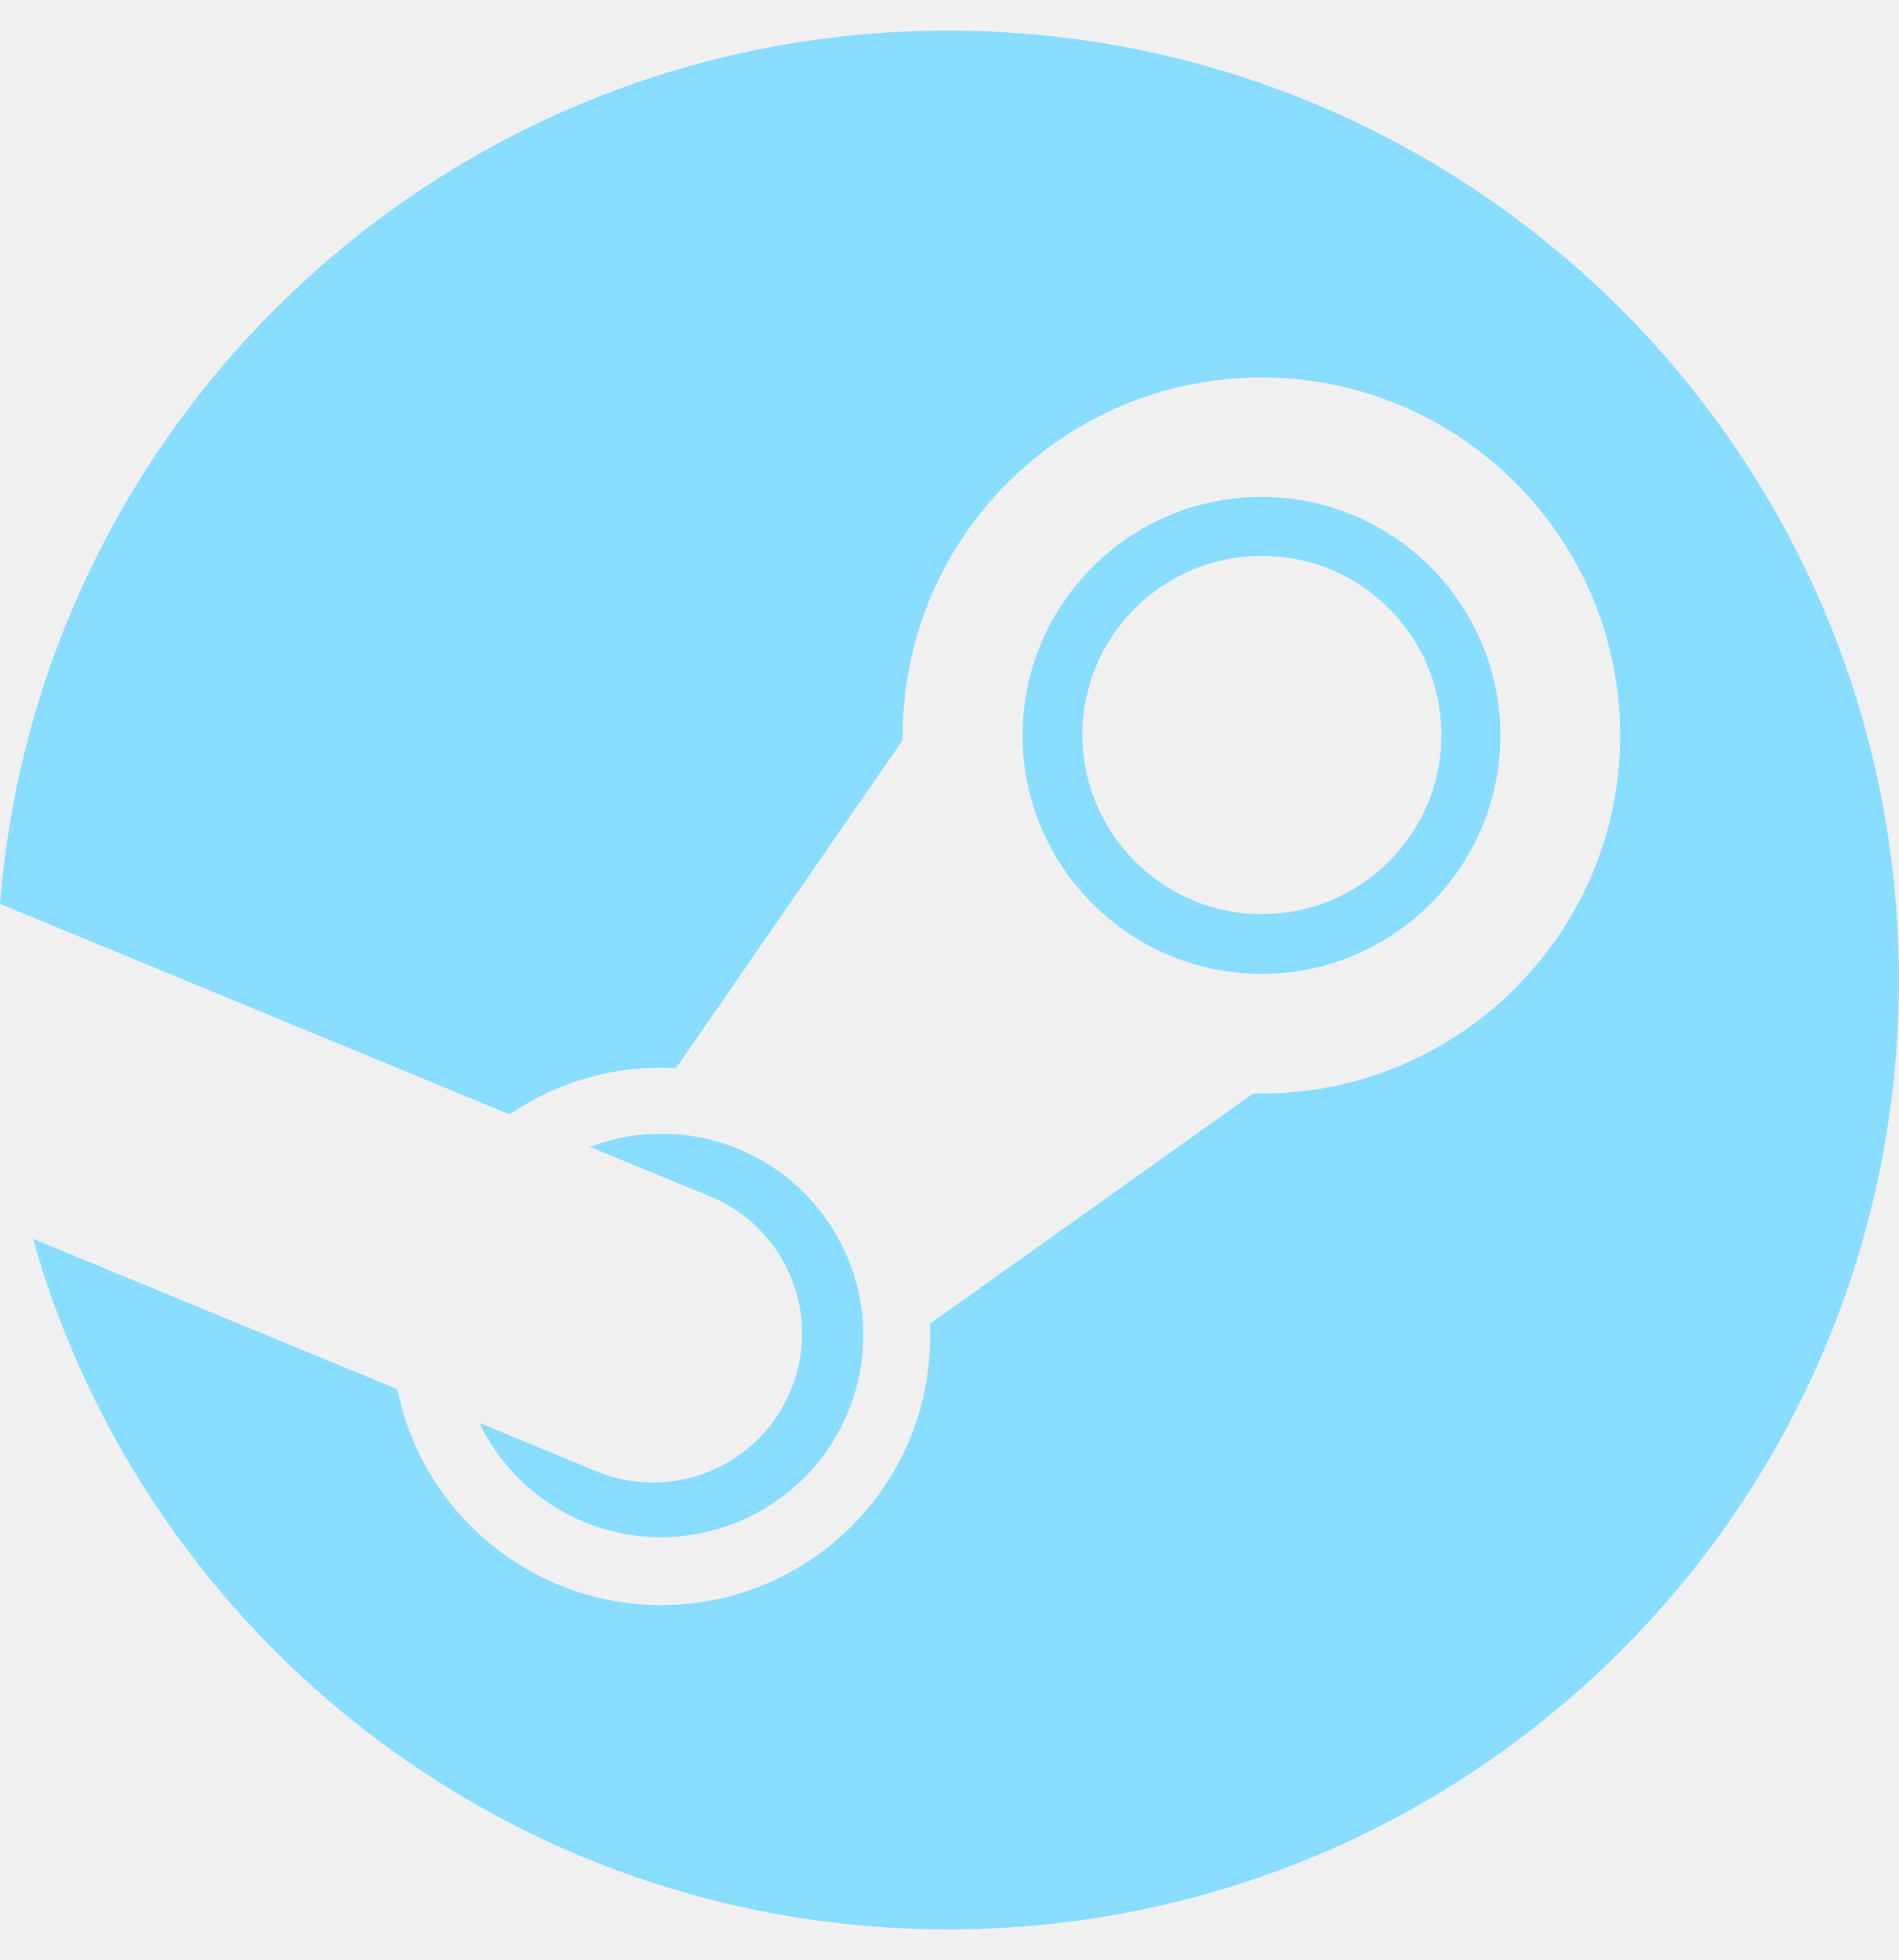
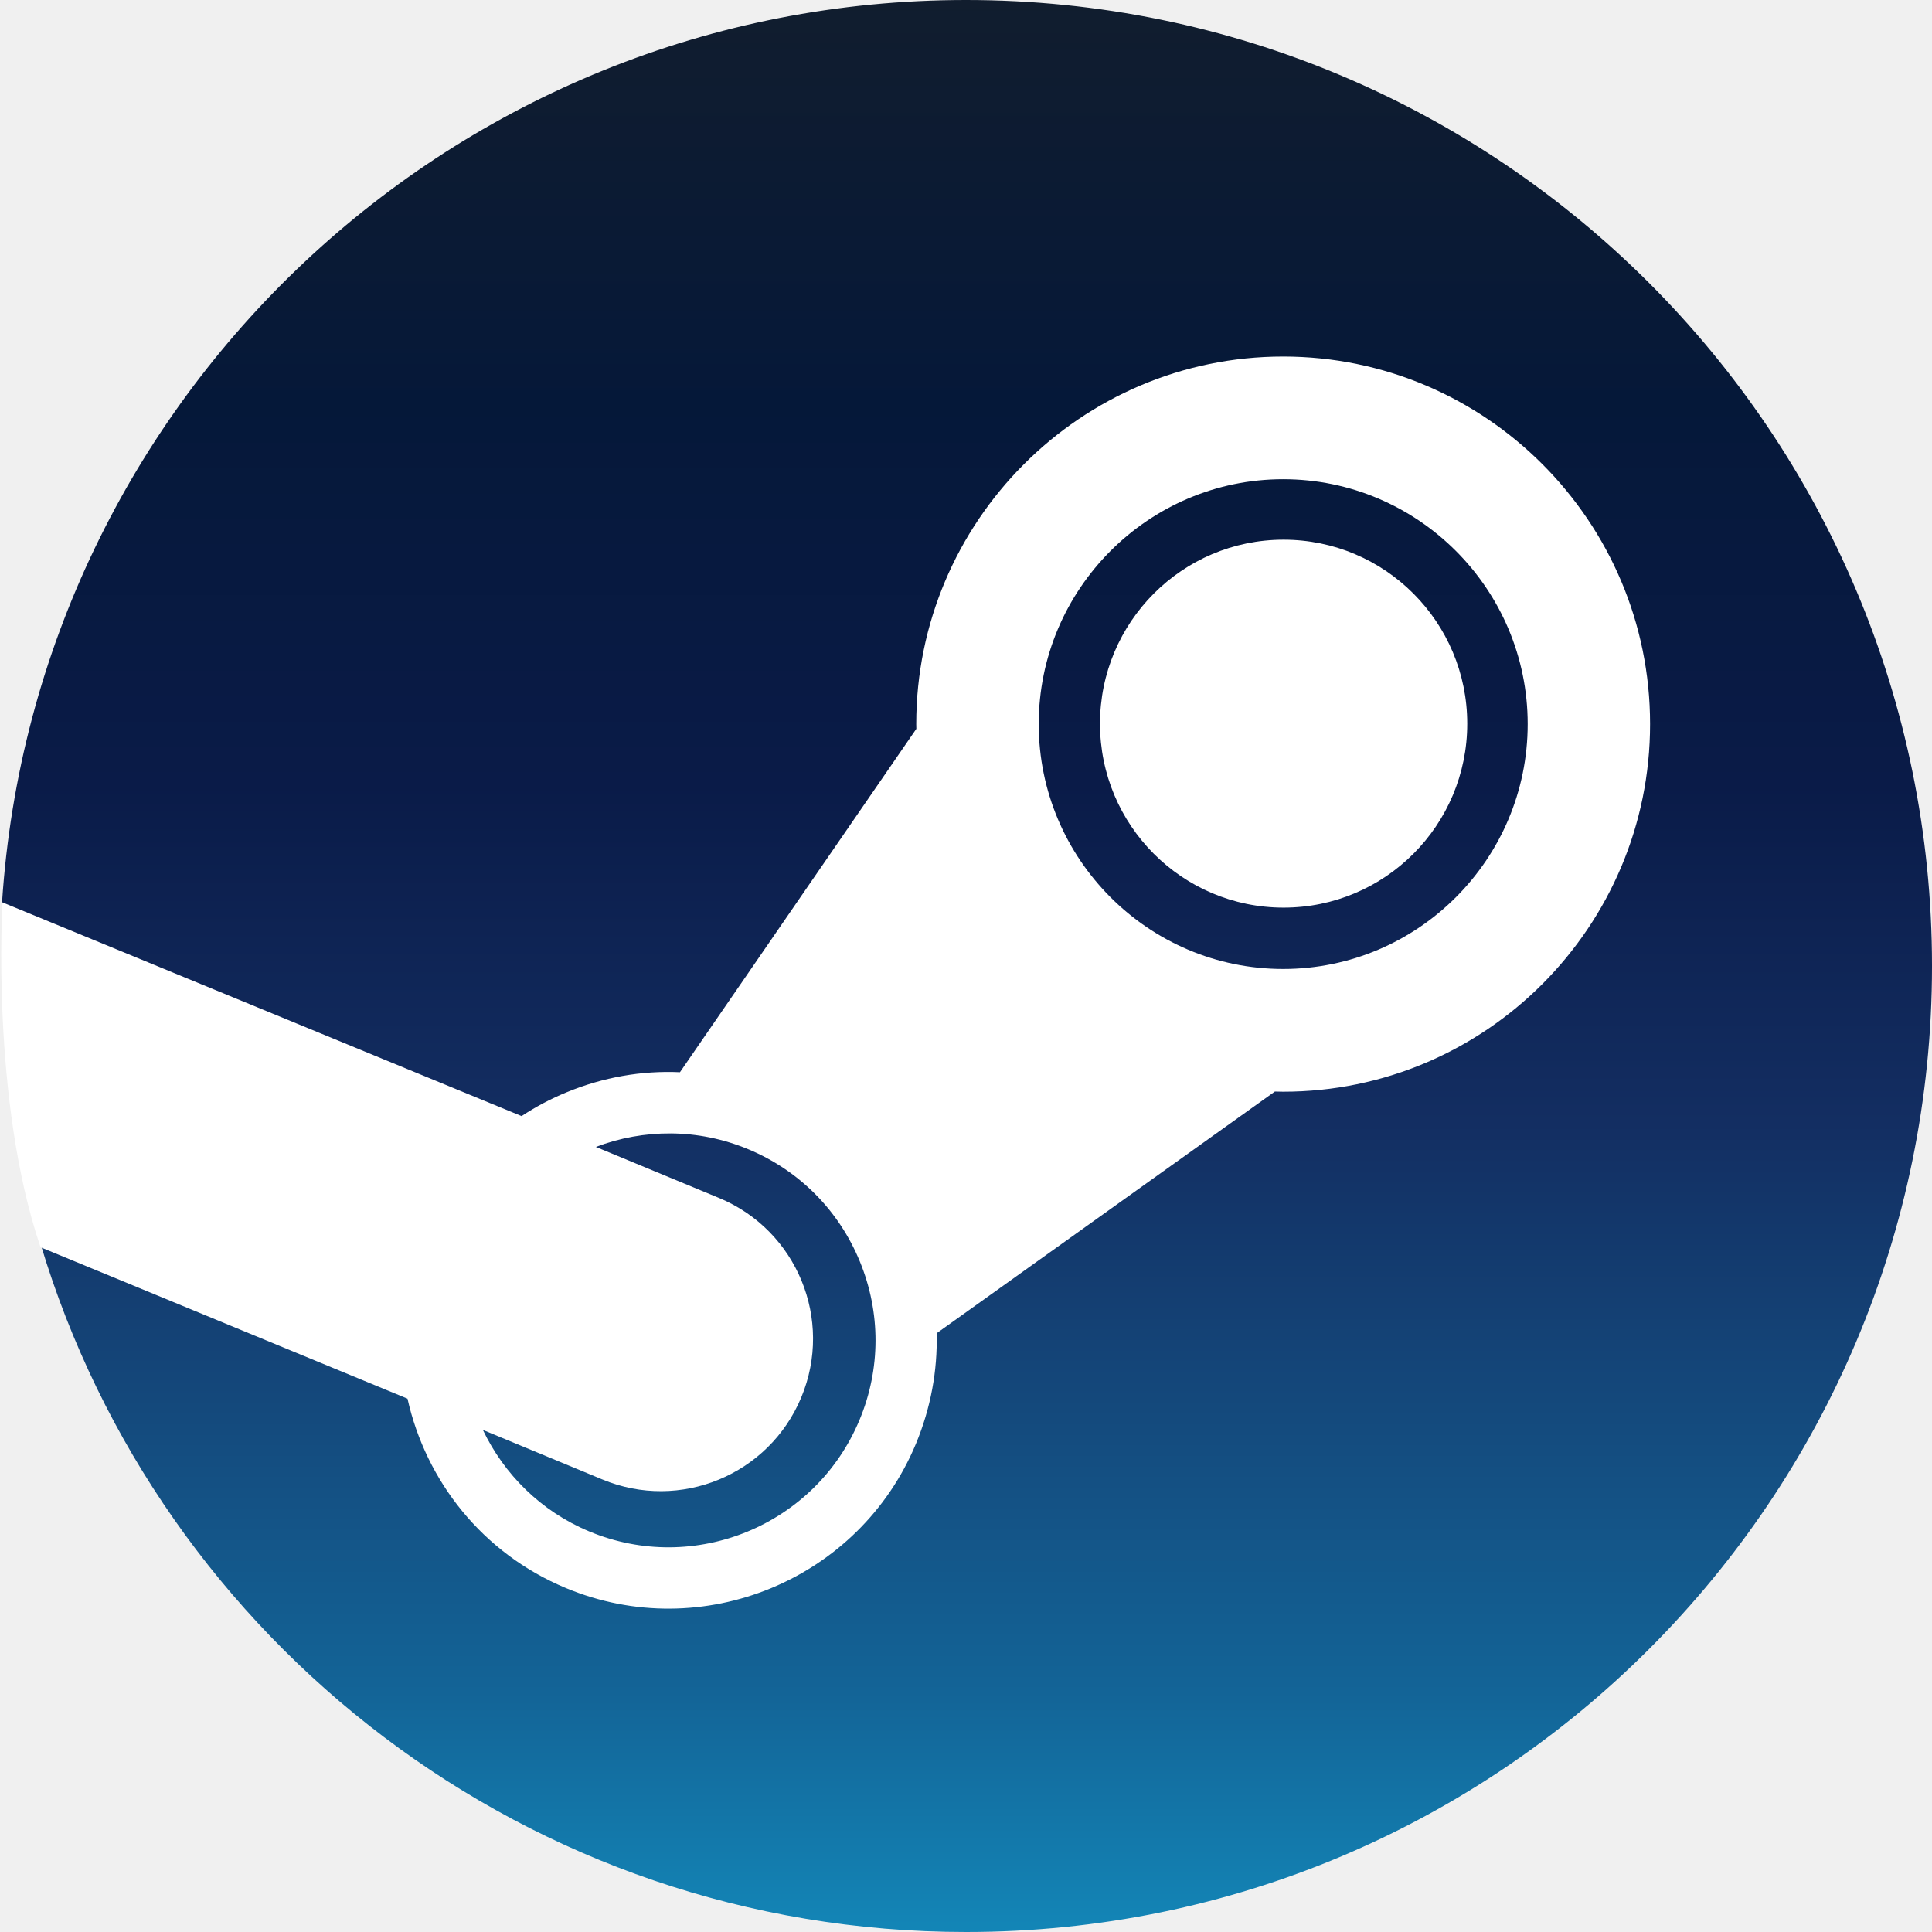
- <svg xmlns="http://www.w3.org/2000/svg" height="1em" viewBox="0 0 496 512">
-   <path style="fill:#89ddff" d="M496 256c0 137-111.2 248-248.4 248-113.8 0-209.6-76.3-239-180.4l95.2 39.3c6.4 32.1 34.9 56.4 68.9 56.4 39.2 0 71.9-32.4 70.2-73.5l84.5-60.2c52.1 1.3 95.8-40.9 95.8-93.5 0-51.6-42-93.5-93.7-93.5s-93.7 42-93.7 93.5v1.2L176.6 279c-15.5-.9-30.7 3.4-43.5 12.1L0 236.1C10.2 108.4 117.1 8 247.6 8 384.8 8 496 119 496 256zM155.7 384.3l-30.5-12.6a52.79 52.79 0 0 0 27.2 25.8c26.9 11.2 57.8-1.6 69-28.4 5.4-13 5.5-27.3.1-40.3-5.4-13-15.5-23.2-28.5-28.6-12.9-5.4-26.7-5.2-38.9-.6l31.5 13c19.8 8.2 29.2 30.9 20.9 50.7-8.3 19.9-31 29.2-50.8 21zm173.8-129.9c-34.4 0-62.4-28-62.4-62.3s28-62.3 62.4-62.3 62.4 28 62.4 62.3-27.9 62.3-62.4 62.3zm.1-15.6c25.9 0 46.9-21 46.9-46.8 0-25.9-21-46.8-46.9-46.8s-46.9 21-46.9 46.8c.1 25.8 21.1 46.8 46.9 46.8z" />
+ <svg xmlns="http://www.w3.org/2000/svg" version="1.1" viewBox="0 0 233 233" width="32" height="32">
+   <defs>
+     <linearGradient id="a" x2="50%" x1="50%" y2="100%">
+       <stop stop-color="#111D2E" offset="0" />
+       <stop stop-color="#051839" offset=".212" />
+       <stop stop-color="#0A1B48" offset=".407" />
+       <stop stop-color="#132E62" offset=".581" />
+       <stop stop-color="#144B7E" offset=".738" />
+       <stop stop-color="#136497" offset=".873" />
+       <stop stop-color="#1387B8" offset="1" />
+     </linearGradient>
+   </defs>
+   <path fill="url(#a)" d="m4.891 150.01c14.393 48.01 58.916 82.99 111.61 82.99 64.34 0 116.5-52.16 116.5-116.5 0-64.341-52.16-116.5-116.5-116.5-61.741 0-112.26 48.029-116.25 108.76 7.539 12.66 10.481 20.49 4.641 41.25z" />
+   <path fill="#fff" d="m110.5 87.322c0 0.196 0 0.392 0.01 0.576l-28.508 41.412c-4.618-0.21-9.252 0.6-13.646 2.41-1.937 0.79-3.752 1.76-5.455 2.88l-62.599-25.77c0 0-1.448 23.83 4.588 41.59l44.254 18.26c2.222 9.93 9.034 18.64 19.084 22.83 16.443 6.87 35.402-0.96 42.242-17.41 1.78-4.3 2.61-8.81 2.49-13.31l40.79-29.15c0.33 0.01 0.67 0.02 1 0.02 24.41 0 44.25-19.9 44.25-44.338 0-24.44-19.84-44.322-44.25-44.322-24.4 0-44.25 19.882-44.25 44.322zm-6.84 83.918c-5.294 12.71-19.9 18.74-32.596 13.45-5.857-2.44-10.279-6.91-12.83-12.24l14.405 5.97c9.363 3.9 20.105-0.54 23.997-9.9 3.904-9.37-0.525-20.13-9.883-24.03l-14.891-6.17c5.746-2.18 12.278-2.26 18.381 0.28 6.153 2.56 10.927 7.38 13.457 13.54s2.52 12.96-0.04 19.1m51.09-54.38c-16.25 0-29.48-13.25-29.48-29.538 0-16.275 13.23-29.529 29.48-29.529 16.26 0 29.49 13.254 29.49 29.529 0 16.288-13.23 29.538-29.49 29.538m-22.09-29.583c0-12.253 9.92-22.191 22.14-22.191 12.23 0 22.15 9.938 22.15 22.191 0 12.254-9.92 22.183-22.15 22.183-12.22 0-22.14-9.929-22.14-22.183z" />
</svg>
